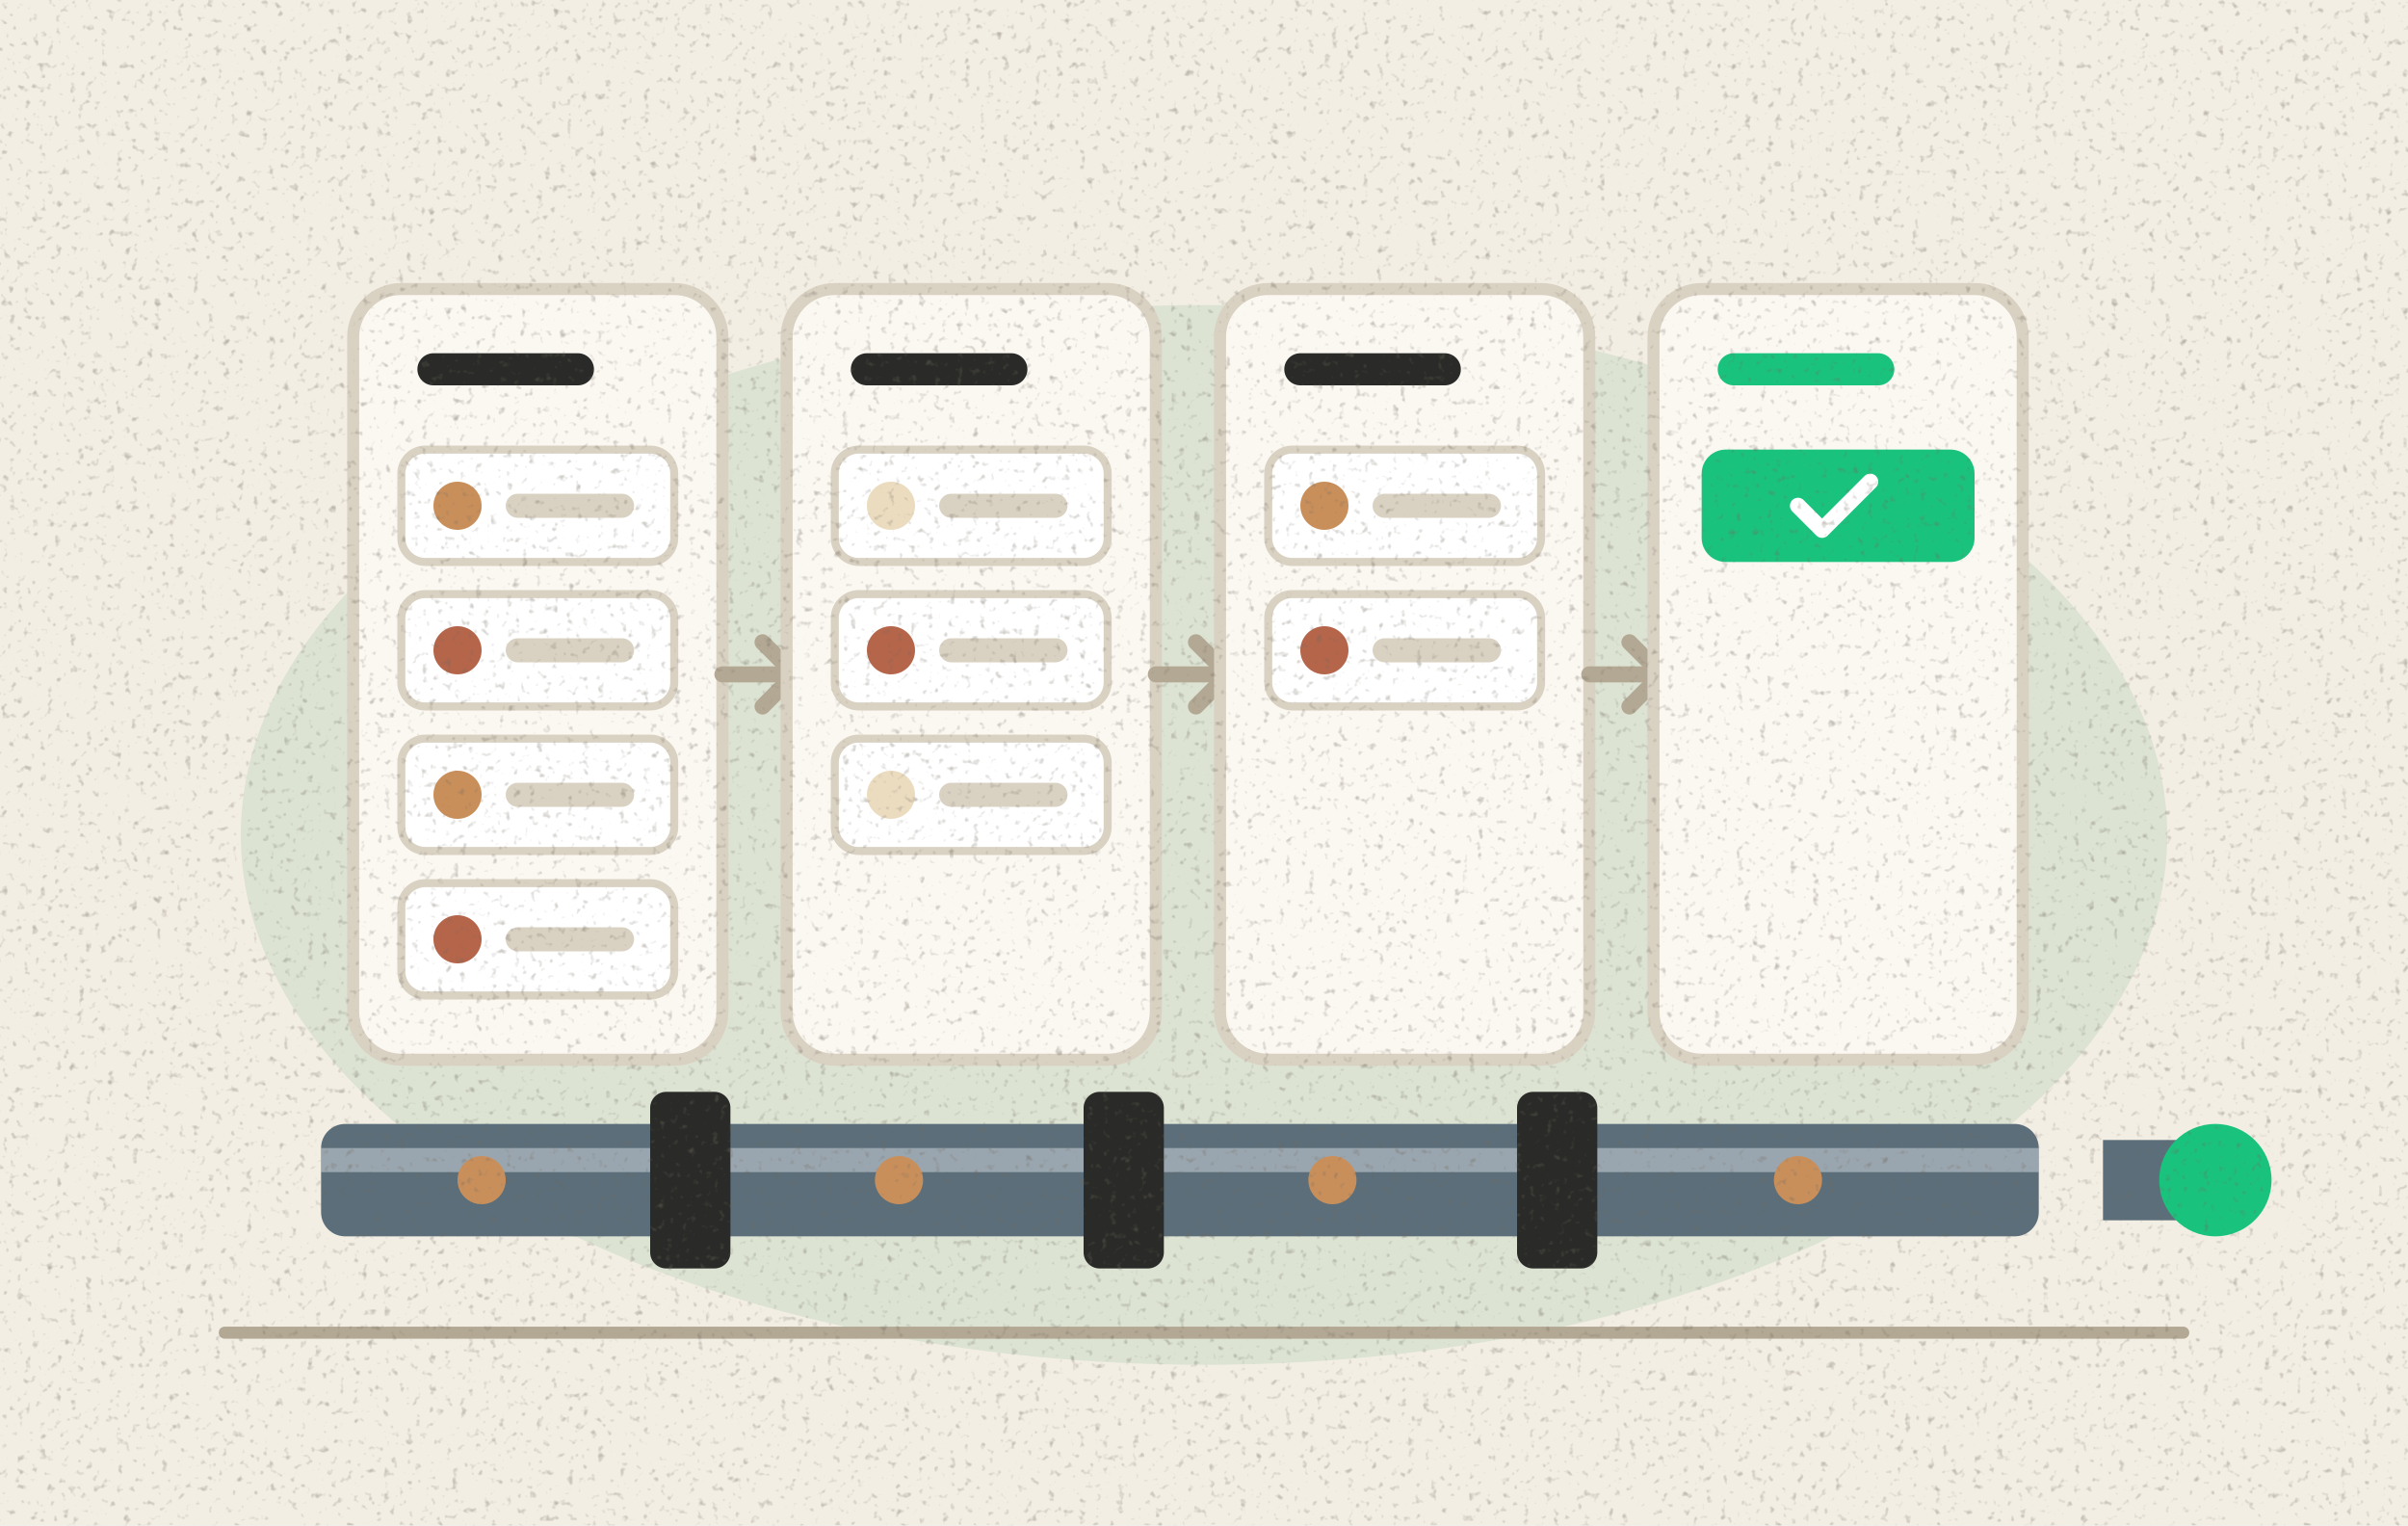
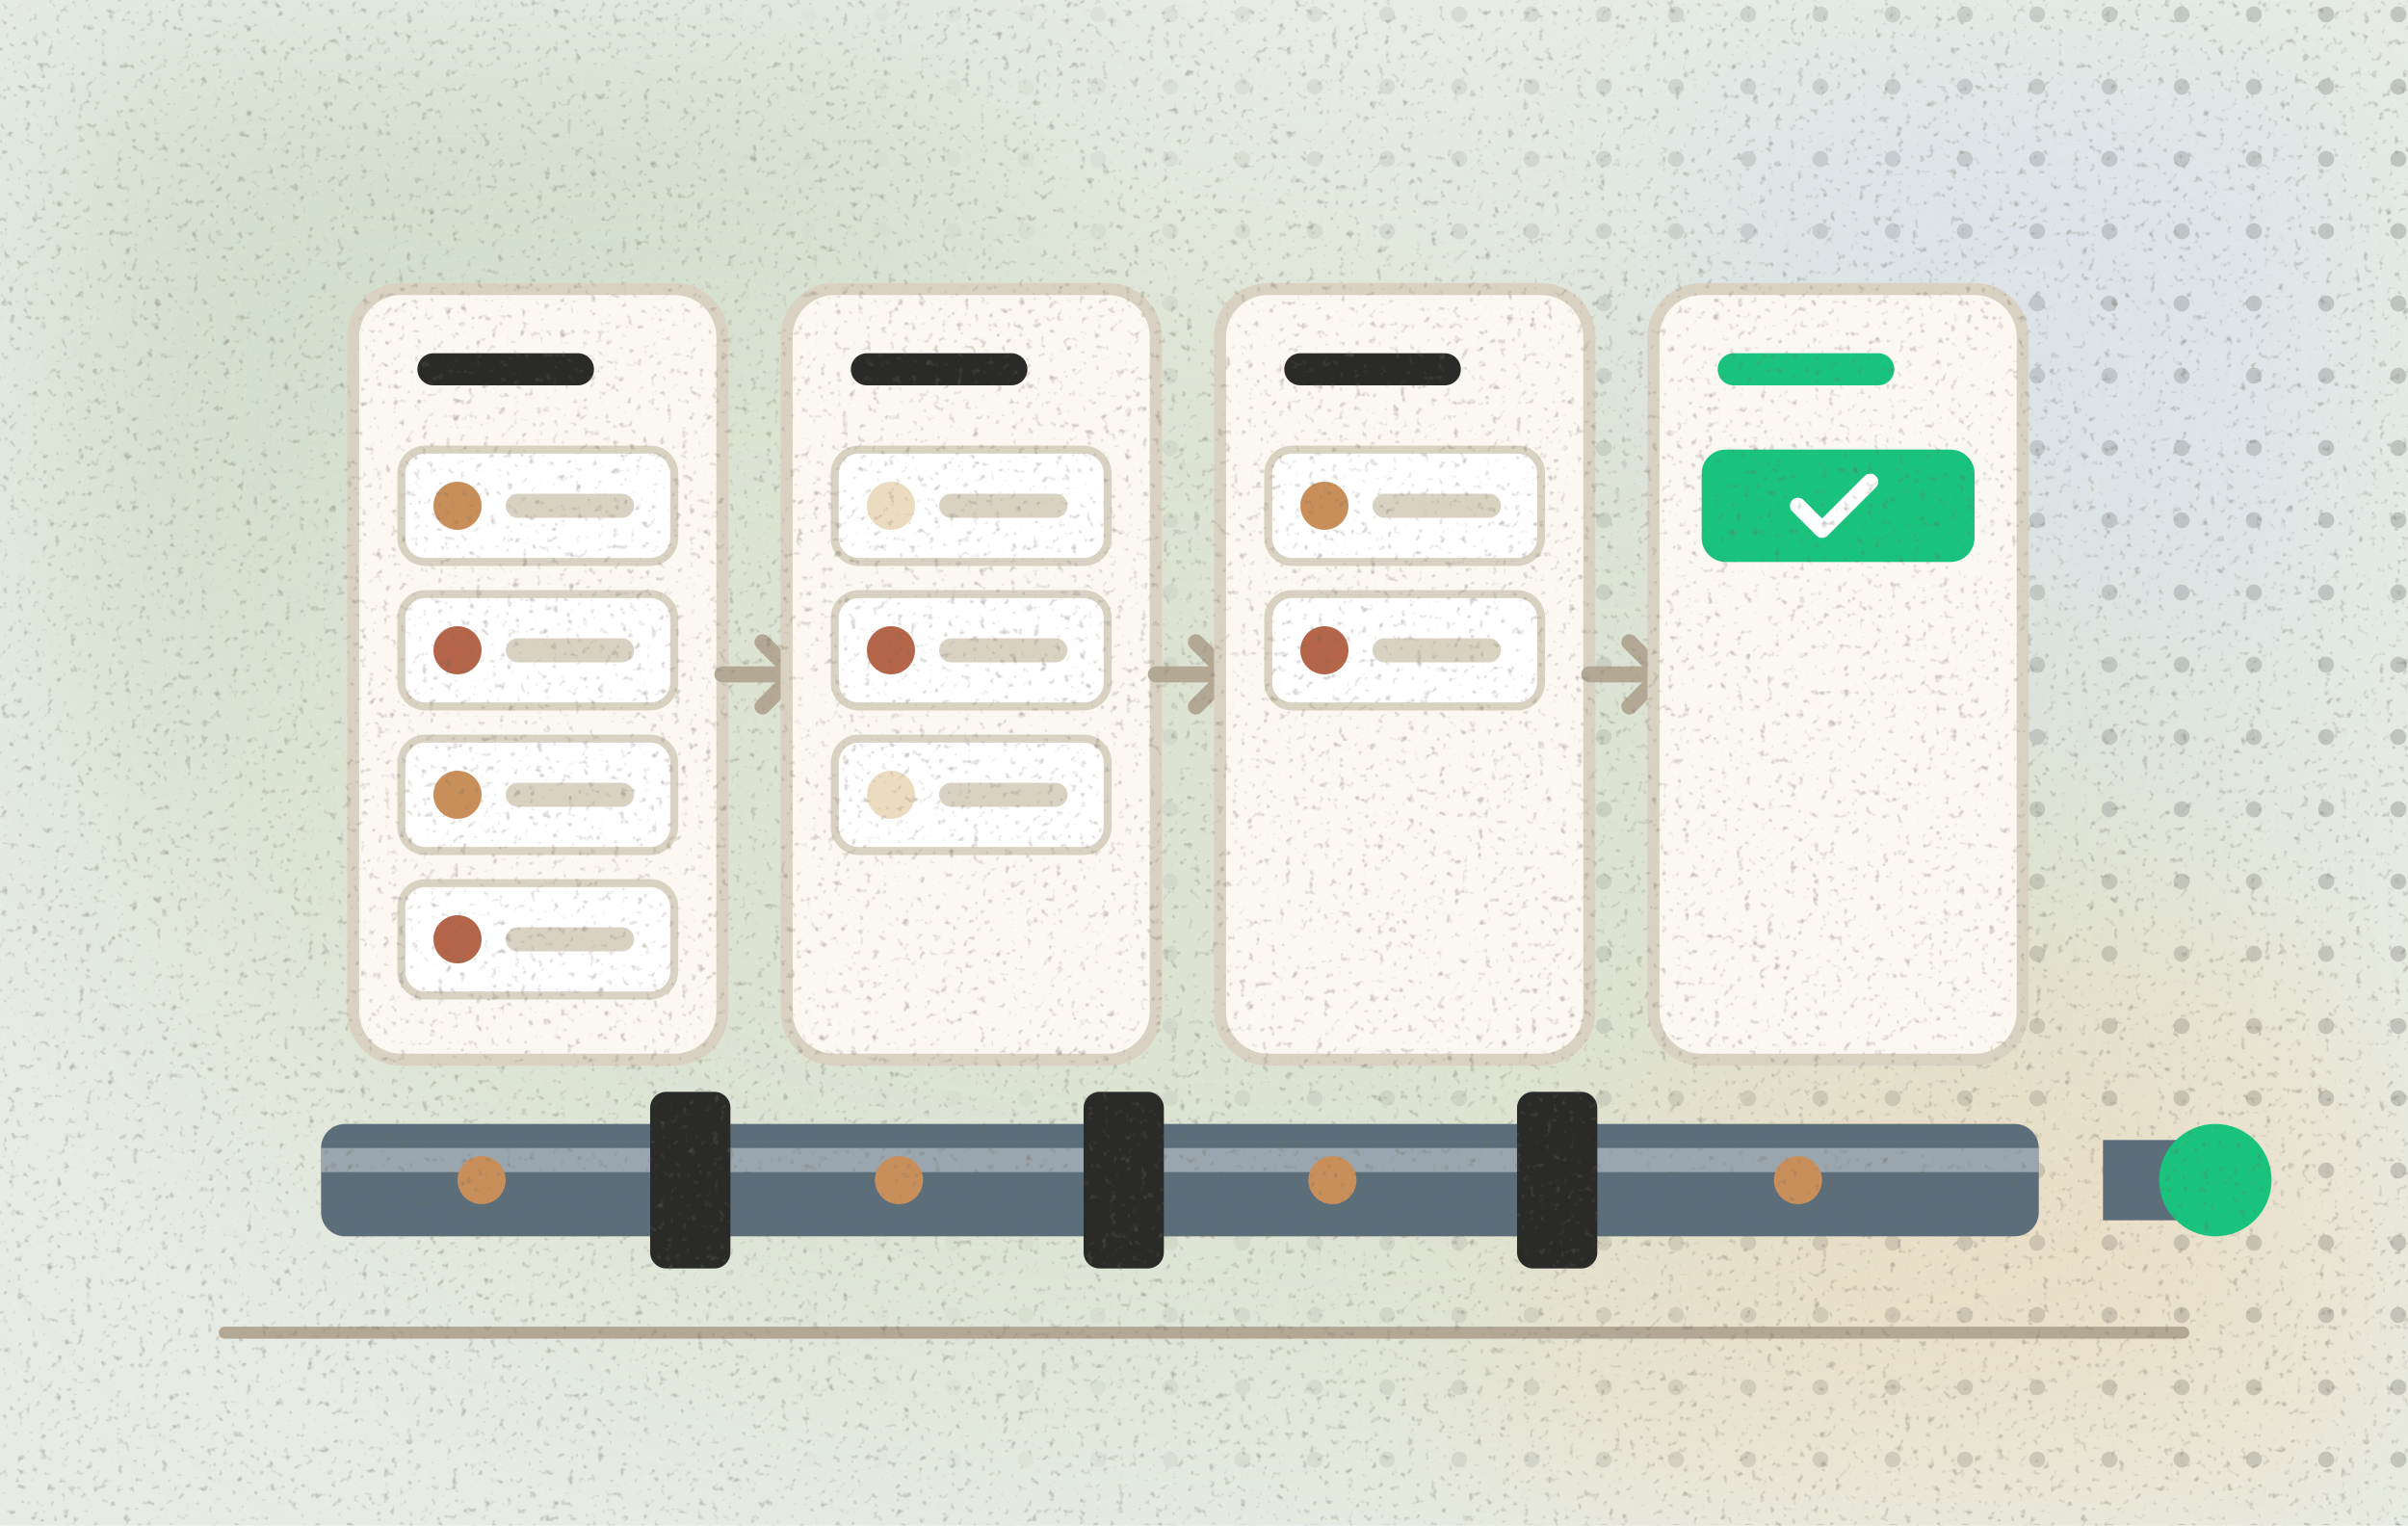
<svg xmlns="http://www.w3.org/2000/svg" viewBox="0 0 300 190" width="300" height="190">
  <defs>
+     <filter id="atmb" x="-50%" y="-50%" width="200%" height="200%">
+       <feGaussianBlur stdDeviation="18.0" />
+     </filter>
+     <pattern id="atmd" width="9" height="9" patternUnits="userSpaceOnUse">
+       <circle cx="1.8" cy="1.8" r="1.0" fill="#2A2B28" />
+     </pattern>
+     <linearGradient id="atmf" x1="0" x2="1" y1="0" y2="0">
+       <stop offset="0.3" stop-color="#FFFFFF" stop-opacity="0" />
+       <stop offset="1" stop-color="#FFFFFF" stop-opacity="1" />
+     </linearGradient>
+     <mask id="atmm">
+       <rect width="300" height="190" fill="url(#atmf)" />
+     </mask>
    <filter id="edf60" x="0" y="0" width="100%" height="100%">
      <feTurbulence type="fractalNoise" baseFrequency="1.05" numOctaves="2" seed="261" stitchTiles="stitch" result="n" />
      <feColorMatrix in="n" type="matrix" values="0 0 0 0 0.16  0 0 0 0 0.14  0 0 0 0 0.11  0 0 0 1.5 -0.92" />
      <feComposite in2="SourceAlpha" operator="in" />
    </filter>
-     <style>.a-b{animation:ab 7s ease-in-out infinite;transform-box:fill-box;transform-origin:center}.a-f{animation:af 5s ease-in-out infinite}.a-p{animation:ap 2.6s ease-in-out infinite}@keyframes ab{50%{transform:scale(1.04)}}@keyframes af{50%{transform:translateY(-3px)}}@keyframes ap{50%{opacity:.55}}@media (prefers-reduced-motion:reduce){*{animation:none!important}}</style>
  </defs>
  <g id="edx60">
-     <rect width="300" height="190" fill="#F3EEE4" />
-     <ellipse class="a-b" cx="150" cy="104" rx="120" ry="66" fill="#DCE3D3" />
+     <rect width="300" height="190" fill="#E7ECE3" />
+     <g filter="url(#atmb)">
+       <circle class="atm-drift" cx="36" cy="15" r="90" fill="#CFDCCB" opacity="0.9" />
+       <ellipse cx="150" cy="104" rx="130" ry="74" fill="#DCE3D3" />
+       <circle class="atm-drift" style="animation-delay: -7s" cx="282" cy="8" r="78" fill="#DCE3E8" />
+       <circle class="atm-drift" style="animation-delay: -12s" cx="258" cy="194" r="72" fill="#EBDCC0" opacity="0.8" />
+     </g>
+     <rect width="300" height="190" fill="url(#atmd)" opacity="0.2" mask="url(#atmm)" />
    <path d="M28 166 H272" stroke="#B3A894" stroke-width="1.5" stroke-linecap="round" />
-     <g class="a-f">
-       <rect x="40" y="140" width="214" height="14" rx="3" fill="#5B6E7A" />
-       <rect x="40" y="143" width="214" height="3" fill="#D9DEE3" opacity=".5" />
-       <rect x="81" y="136" width="10" height="22" rx="2" fill="#2A2B28" />
-       <rect x="135" y="136" width="10" height="22" rx="2" fill="#2A2B28" />
-       <rect x="189" y="136" width="10" height="22" rx="2" fill="#2A2B28" />
-       <circle cx="60" cy="147" r="3" fill="#C98F5B" />
-       <circle cx="112" cy="147" r="3" fill="#C98F5B" />
-       <circle cx="166" cy="147" r="3" fill="#C98F5B" />
-       <circle cx="224" cy="147" r="3" fill="#C98F5B" />
-       <rect x="44" y="36" width="46" height="96" rx="6" fill="#FBF8F2" stroke="#D9D1C2" stroke-width="1.5" />
-       <rect x="52" y="44" width="22" height="4" rx="2" fill="#2A2B28" />
-       <rect x="50" y="56" width="34" height="14" rx="3" fill="#FFFFFF" stroke="#D9D1C2" stroke-width="1" />
-       <circle cx="57" cy="63" r="3" fill="#C98F5B" />
-       <rect x="63" y="61.5" width="16" height="3" rx="1.5" fill="#D9D1C2" />
-       <rect x="50" y="74" width="34" height="14" rx="3" fill="#FFFFFF" stroke="#D9D1C2" stroke-width="1" />
-       <circle cx="57" cy="81" r="3" fill="#B5654A" />
-       <rect x="63" y="79.5" width="16" height="3" rx="1.5" fill="#D9D1C2" />
-       <rect x="50" y="92" width="34" height="14" rx="3" fill="#FFFFFF" stroke="#D9D1C2" stroke-width="1" />
-       <circle cx="57" cy="99" r="3" fill="#C98F5B" />
-       <rect x="63" y="97.5" width="16" height="3" rx="1.5" fill="#D9D1C2" />
-       <rect x="50" y="110" width="34" height="14" rx="3" fill="#FFFFFF" stroke="#D9D1C2" stroke-width="1" />
-       <circle cx="57" cy="117" r="3" fill="#B5654A" />
-       <rect x="63" y="115.5" width="16" height="3" rx="1.5" fill="#D9D1C2" />
-       <path d="M90 84 h8" stroke="#B3A894" stroke-width="2" stroke-linecap="round" />
-       <path d="M95 80 l4 4 l-4 4" fill="none" stroke="#B3A894" stroke-width="2" stroke-linecap="round" stroke-linejoin="round" />
-       <rect x="98" y="36" width="46" height="96" rx="6" fill="#FBF8F2" stroke="#D9D1C2" stroke-width="1.5" />
-       <rect x="106" y="44" width="22" height="4" rx="2" fill="#2A2B28" />
-       <rect x="104" y="56" width="34" height="14" rx="3" fill="#FFFFFF" stroke="#D9D1C2" stroke-width="1" />
-       <circle cx="111" cy="63" r="3" fill="#EBDCC0" />
-       <rect x="117" y="61.5" width="16" height="3" rx="1.5" fill="#D9D1C2" />
-       <rect x="104" y="74" width="34" height="14" rx="3" fill="#FFFFFF" stroke="#D9D1C2" stroke-width="1" />
-       <circle cx="111" cy="81" r="3" fill="#B5654A" />
-       <rect x="117" y="79.5" width="16" height="3" rx="1.5" fill="#D9D1C2" />
-       <rect x="104" y="92" width="34" height="14" rx="3" fill="#FFFFFF" stroke="#D9D1C2" stroke-width="1" />
-       <circle cx="111" cy="99" r="3" fill="#EBDCC0" />
-       <rect x="117" y="97.5" width="16" height="3" rx="1.5" fill="#D9D1C2" />
-       <path d="M144 84 h8" stroke="#B3A894" stroke-width="2" stroke-linecap="round" />
-       <path d="M149 80 l4 4 l-4 4" fill="none" stroke="#B3A894" stroke-width="2" stroke-linecap="round" stroke-linejoin="round" />
-       <rect x="152" y="36" width="46" height="96" rx="6" fill="#FBF8F2" stroke="#D9D1C2" stroke-width="1.5" />
-       <rect x="160" y="44" width="22" height="4" rx="2" fill="#2A2B28" />
-       <rect x="158" y="56" width="34" height="14" rx="3" fill="#FFFFFF" stroke="#D9D1C2" stroke-width="1" />
-       <circle cx="165" cy="63" r="3" fill="#C98F5B" />
-       <rect x="171" y="61.5" width="16" height="3" rx="1.5" fill="#D9D1C2" />
-       <rect x="158" y="74" width="34" height="14" rx="3" fill="#FFFFFF" stroke="#D9D1C2" stroke-width="1" />
-       <circle cx="165" cy="81" r="3" fill="#B5654A" />
-       <rect x="171" y="79.5" width="16" height="3" rx="1.5" fill="#D9D1C2" />
-       <path d="M198 84 h8" stroke="#B3A894" stroke-width="2" stroke-linecap="round" />
-       <path d="M203 80 l4 4 l-4 4" fill="none" stroke="#B3A894" stroke-width="2" stroke-linecap="round" stroke-linejoin="round" />
-       <rect x="206" y="36" width="46" height="96" rx="6" fill="#FBF8F2" stroke="#D9D1C2" stroke-width="1.5" />
-       <rect x="214" y="44" width="22" height="4" rx="2" fill="#19C37D" class="a-p" />
-       <rect x="212" y="56" width="34" height="14" rx="3" fill="#19C37D" class="a-p" />
-       <path d="M224 63 l3 3 l6 -6" fill="none" stroke="#FFFFFF" stroke-width="2" stroke-linecap="round" stroke-linejoin="round" />
-       <path d="M262 147 h10" stroke="#5B6E7A" stroke-width="10" />
-       <circle cx="276" cy="147" r="7" fill="#19C37D" class="a-p" />
-     </g>
+     <rect x="40" y="140" width="214" height="14" rx="3" fill="#5B6E7A" />
+     <rect x="40" y="143" width="214" height="3" fill="#D9DEE3" opacity=".5" />
+     <rect x="81" y="136" width="10" height="22" rx="2" fill="#2A2B28" />
+     <rect x="135" y="136" width="10" height="22" rx="2" fill="#2A2B28" />
+     <rect x="189" y="136" width="10" height="22" rx="2" fill="#2A2B28" />
+     <circle cx="60" cy="147" r="3" fill="#C98F5B" />
+     <circle cx="112" cy="147" r="3" fill="#C98F5B" />
+     <circle cx="166" cy="147" r="3" fill="#C98F5B" />
+     <circle cx="224" cy="147" r="3" fill="#C98F5B" />
+     <rect x="44" y="36" width="46" height="96" rx="6" fill="#FBF8F2" stroke="#D9D1C2" stroke-width="1.5" />
+     <rect x="52" y="44" width="22" height="4" rx="2" fill="#2A2B28" />
+     <rect x="50" y="56" width="34" height="14" rx="3" fill="#FFFFFF" stroke="#D9D1C2" stroke-width="1" />
+     <circle cx="57" cy="63" r="3" fill="#C98F5B" />
+     <rect x="63" y="61.5" width="16" height="3" rx="1.5" fill="#D9D1C2" />
+     <rect x="50" y="74" width="34" height="14" rx="3" fill="#FFFFFF" stroke="#D9D1C2" stroke-width="1" />
+     <circle cx="57" cy="81" r="3" fill="#B5654A" />
+     <rect x="63" y="79.5" width="16" height="3" rx="1.5" fill="#D9D1C2" />
+     <rect x="50" y="92" width="34" height="14" rx="3" fill="#FFFFFF" stroke="#D9D1C2" stroke-width="1" />
+     <circle cx="57" cy="99" r="3" fill="#C98F5B" />
+     <rect x="63" y="97.5" width="16" height="3" rx="1.5" fill="#D9D1C2" />
+     <rect x="50" y="110" width="34" height="14" rx="3" fill="#FFFFFF" stroke="#D9D1C2" stroke-width="1" />
+     <circle cx="57" cy="117" r="3" fill="#B5654A" />
+     <rect x="63" y="115.5" width="16" height="3" rx="1.5" fill="#D9D1C2" />
+     <path d="M90 84 h8" stroke="#B3A894" stroke-width="2" stroke-linecap="round" />
+     <path d="M95 80 l4 4 l-4 4" fill="none" stroke="#B3A894" stroke-width="2" stroke-linecap="round" stroke-linejoin="round" />
+     <rect x="98" y="36" width="46" height="96" rx="6" fill="#FBF8F2" stroke="#D9D1C2" stroke-width="1.5" />
+     <rect x="106" y="44" width="22" height="4" rx="2" fill="#2A2B28" />
+     <rect x="104" y="56" width="34" height="14" rx="3" fill="#FFFFFF" stroke="#D9D1C2" stroke-width="1" />
+     <circle cx="111" cy="63" r="3" fill="#EBDCC0" />
+     <rect x="117" y="61.5" width="16" height="3" rx="1.5" fill="#D9D1C2" />
+     <rect x="104" y="74" width="34" height="14" rx="3" fill="#FFFFFF" stroke="#D9D1C2" stroke-width="1" />
+     <circle cx="111" cy="81" r="3" fill="#B5654A" />
+     <rect x="117" y="79.5" width="16" height="3" rx="1.5" fill="#D9D1C2" />
+     <rect x="104" y="92" width="34" height="14" rx="3" fill="#FFFFFF" stroke="#D9D1C2" stroke-width="1" />
+     <circle cx="111" cy="99" r="3" fill="#EBDCC0" />
+     <rect x="117" y="97.5" width="16" height="3" rx="1.5" fill="#D9D1C2" />
+     <path d="M144 84 h8" stroke="#B3A894" stroke-width="2" stroke-linecap="round" />
+     <path d="M149 80 l4 4 l-4 4" fill="none" stroke="#B3A894" stroke-width="2" stroke-linecap="round" stroke-linejoin="round" />
+     <rect x="152" y="36" width="46" height="96" rx="6" fill="#FBF8F2" stroke="#D9D1C2" stroke-width="1.5" />
+     <rect x="160" y="44" width="22" height="4" rx="2" fill="#2A2B28" />
+     <rect x="158" y="56" width="34" height="14" rx="3" fill="#FFFFFF" stroke="#D9D1C2" stroke-width="1" />
+     <circle cx="165" cy="63" r="3" fill="#C98F5B" />
+     <rect x="171" y="61.5" width="16" height="3" rx="1.5" fill="#D9D1C2" />
+     <rect x="158" y="74" width="34" height="14" rx="3" fill="#FFFFFF" stroke="#D9D1C2" stroke-width="1" />
+     <circle cx="165" cy="81" r="3" fill="#B5654A" />
+     <rect x="171" y="79.5" width="16" height="3" rx="1.5" fill="#D9D1C2" />
+     <path d="M198 84 h8" stroke="#B3A894" stroke-width="2" stroke-linecap="round" />
+     <path d="M203 80 l4 4 l-4 4" fill="none" stroke="#B3A894" stroke-width="2" stroke-linecap="round" stroke-linejoin="round" />
+     <rect x="206" y="36" width="46" height="96" rx="6" fill="#FBF8F2" stroke="#D9D1C2" stroke-width="1.5" />
+     <rect x="214" y="44" width="22" height="4" rx="2" fill="#19C37D" />
+     <rect x="212" y="56" width="34" height="14" rx="3" fill="#19C37D" />
+     <path d="M224 63 l3 3 l6 -6" fill="none" stroke="#FFFFFF" stroke-width="2" stroke-linecap="round" stroke-linejoin="round" />
+     <path d="M262 147 h10" stroke="#5B6E7A" stroke-width="10" />
+     <circle cx="276" cy="147" r="7" fill="#19C37D" />
  </g>
  <use href="#edx60" filter="url(#edf60)" />
</svg>
